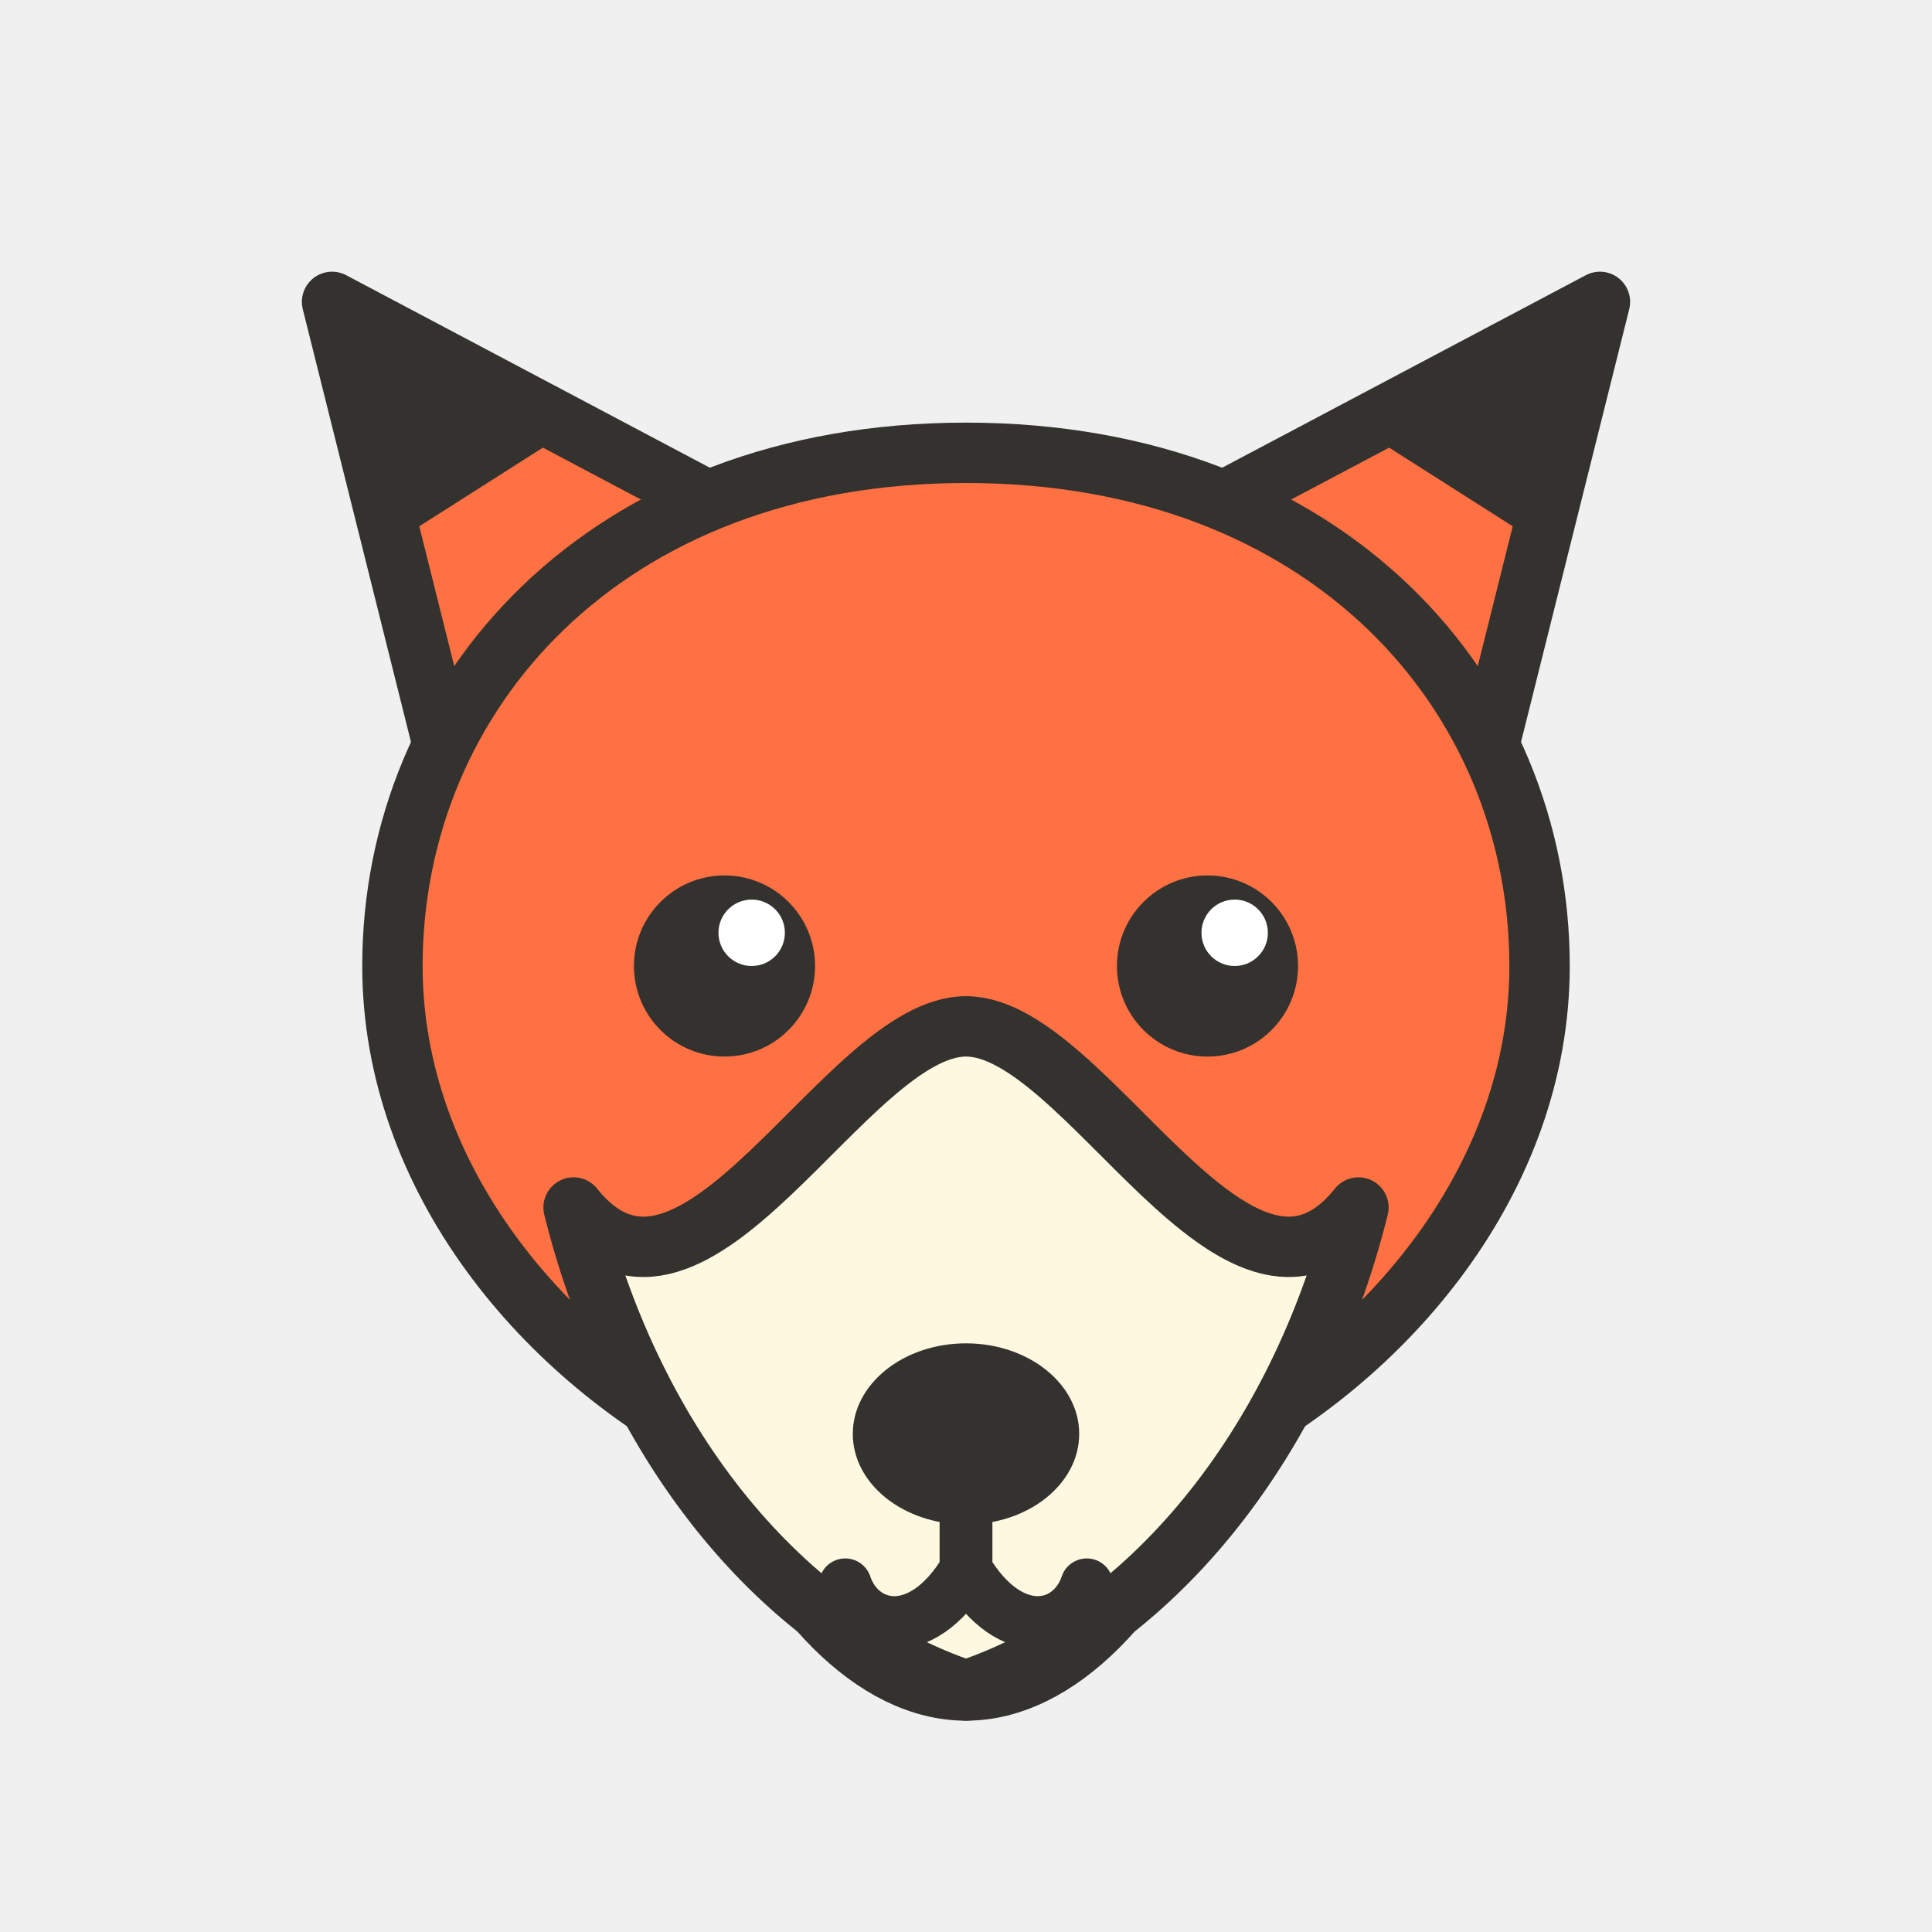
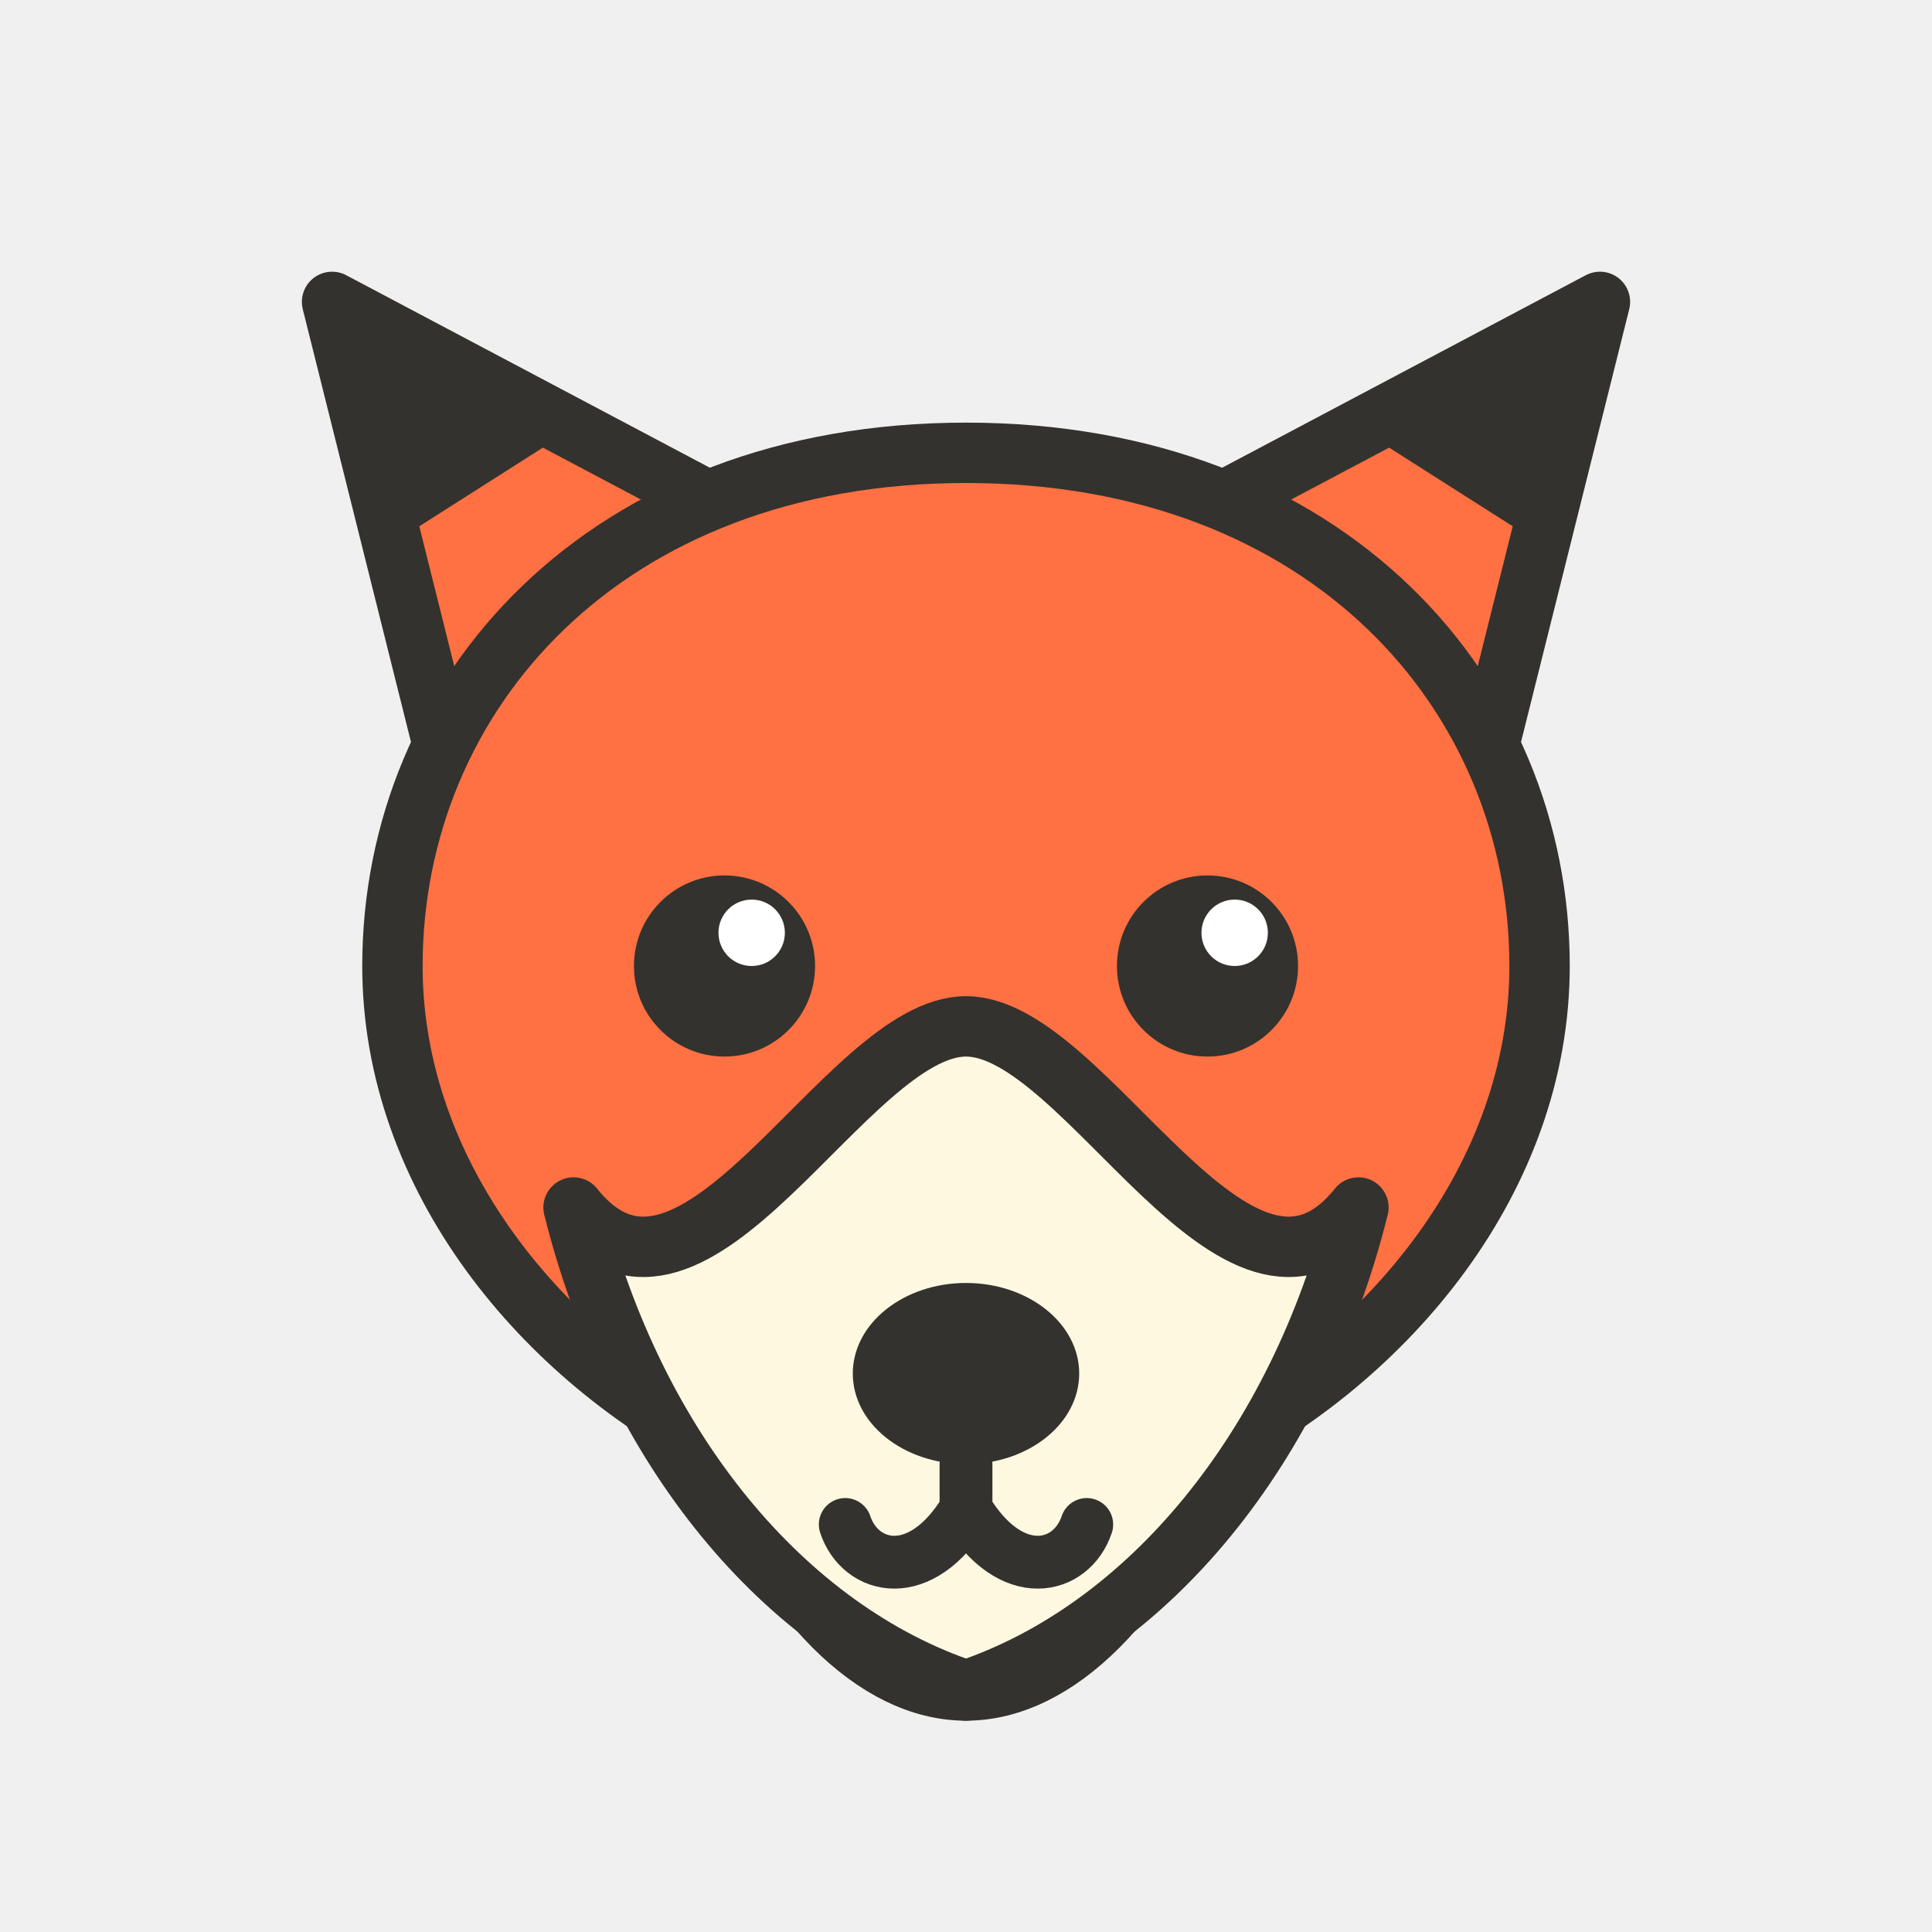
<svg xmlns="http://www.w3.org/2000/svg" viewBox="0 0 128 128">
  <path d="M 32 60 L 22 20 L 56 38 Z" fill="#FF7043" stroke="#33322E" stroke-width="4" stroke-linejoin="round" stroke-linecap="round" />
  <path d="M 96 60 L 106 20 L 72 38 Z" fill="#FF7043" stroke="#33322E" stroke-width="4" stroke-linejoin="round" stroke-linecap="round" />
  <path d="M 22 20 L 26 36 L 37 29 Z" fill="#33322E" />
  <path d="M 106 20 L 102 36 L 91 29 Z" fill="#33322E" />
  <path d="M 64 30 C 40 30 26 46 26 64 C 26 78 36 90 48 96 C 52 106 58 112 64 112 C 70 112 76 106 80 96 C 92 90 102 78 102 64 C 102 46 88 30 64 30 Z" fill="#FF7043" stroke="#33322E" stroke-width="4" stroke-linejoin="round" stroke-linecap="round" />
  <path d="M 38 80 C 42 96 52 108 64 112 C 76 108 86 96 90 80 C 82 90 72 68 64 68 C 56 68 46 90 38 80 Z" fill="#FFF8E1" stroke="#33322E" stroke-width="4" stroke-linejoin="round" stroke-linecap="round" />
  <circle cx="48" cy="64" r="6" fill="#33322E" />
  <circle cx="80" cy="64" r="6" fill="#33322E" />
  <circle cx="49.8" cy="61.8" r="2.2" fill="#FFFFFF" />
  <circle cx="81.8" cy="61.8" r="2.2" fill="#FFFFFF" />
-   <ellipse cx="64" cy="95" rx="7.5" ry="6" fill="#33322E" />
-   <path d="M 64 101 L 64 104 M 64 104 C 61 109 57 108 56 105 M 64 104 C 67 109 71 108 72 105" fill="none" stroke="#33322E" stroke-width="3.5" stroke-linejoin="round" stroke-linecap="round" />
+   <ellipse cx="64" cy="91" rx="7.5" ry="6" fill="#33322E" />
+   <path d="M 64 97 L 64 100 M 64 100 C 61 105 57 104 56 101 M 64 100 C 67 105 71 104 72 101" fill="none" stroke="#33322E" stroke-width="3.5" stroke-linejoin="round" stroke-linecap="round" />
</svg>
